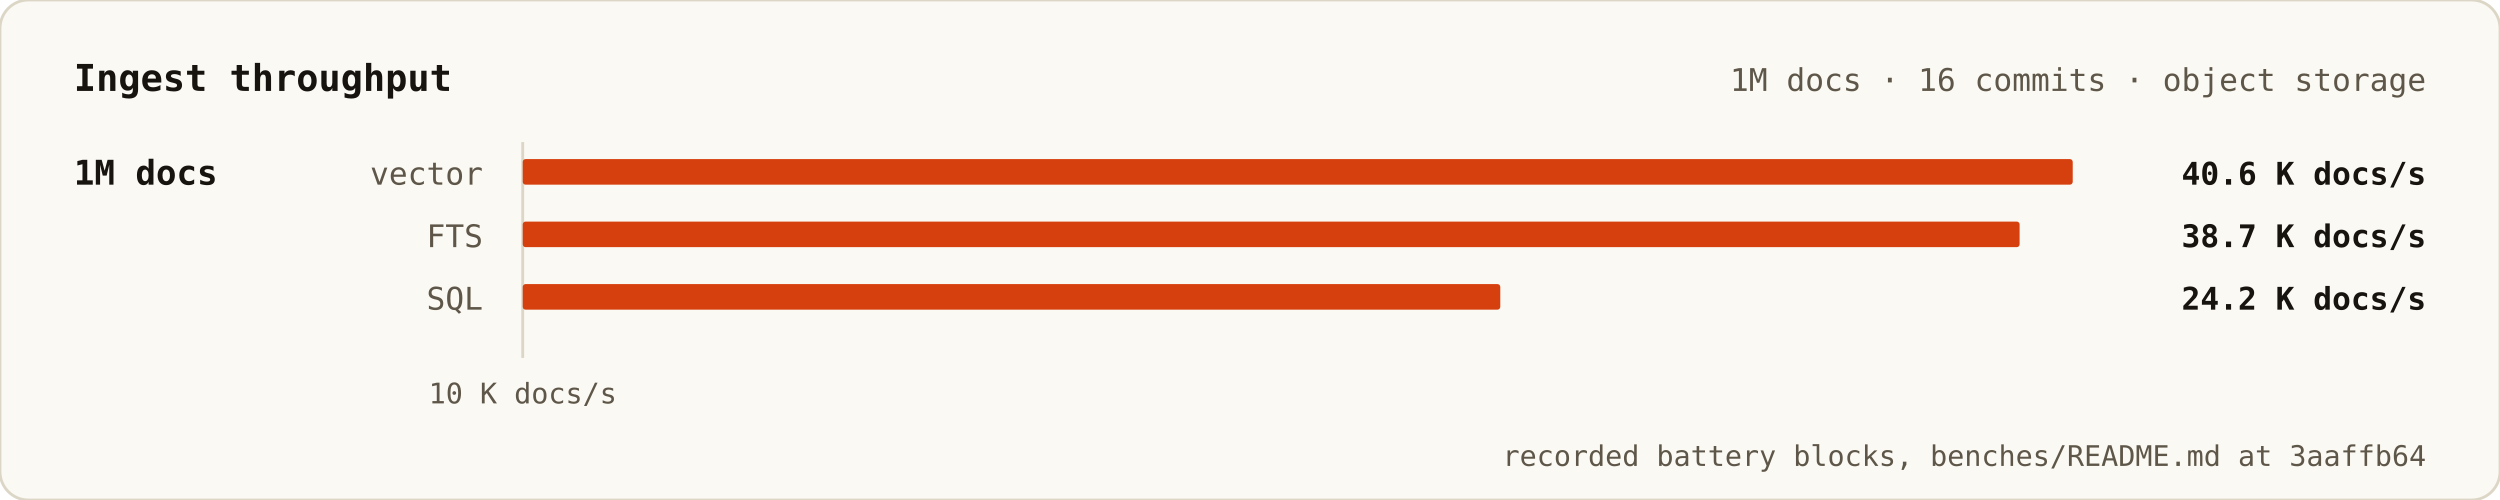
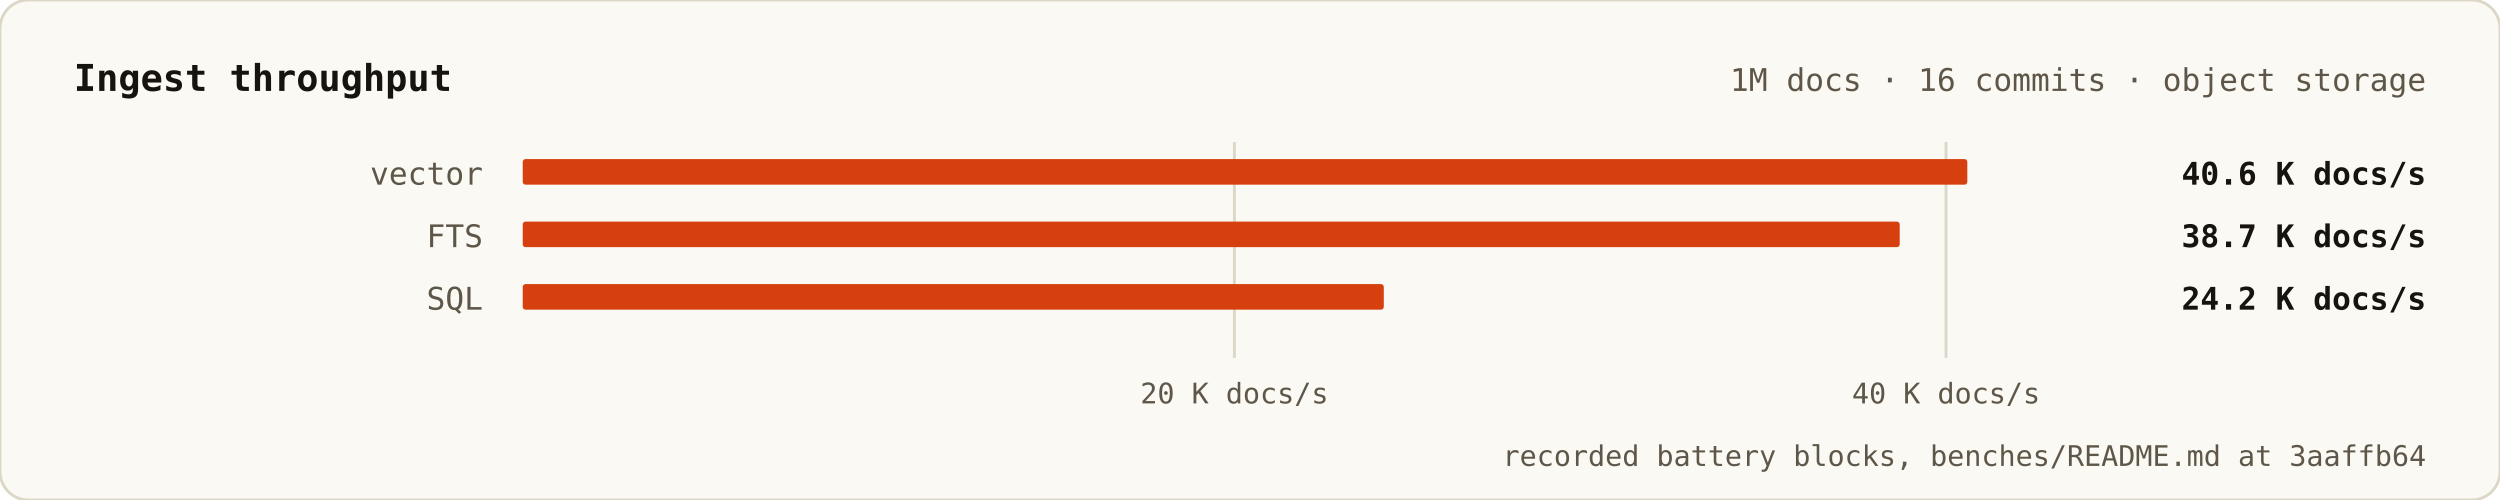
<svg xmlns="http://www.w3.org/2000/svg" width="880" height="176" viewBox="0 0 880 176" role="img">
  <rect width="880" height="176" rx="10" fill="#FBF9F3" stroke="#DCD6C7" />
  <text x="26.0" y="32.0" font-family="ui-monospace, SFMono-Regular, Menlo, Consolas, monospace" font-size="13" fill="#17130F" font-weight="600">Ingest throughput</text>
  <text x="854.0" y="32.0" font-family="ui-monospace, SFMono-Regular, Menlo, Consolas, monospace" font-size="11" fill="#5E5749" text-anchor="end">1M docs · 16 commits · object storage</text>
-   <line x1="184.0" y1="50" x2="184.0" y2="126" stroke="#DCD6C7" />
-   <text x="184.0" y="142.0" font-family="ui-monospace, SFMono-Regular, Menlo, Consolas, monospace" font-size="10" fill="#5E5749" text-anchor="middle">10 K docs/s</text>
-   <text x="26.0" y="65.0" font-family="ui-monospace, SFMono-Regular, Menlo, Consolas, monospace" font-size="12" fill="#17130F" font-weight="600">1M docs</text>
+   <line x1="434.5" y1="50" x2="434.5" y2="126" stroke="#DCD6C7" />
+   <text x="434.5" y="142.0" font-family="ui-monospace, SFMono-Regular, Menlo, Consolas, monospace" font-size="10" fill="#5E5749" text-anchor="middle">20 K docs/s</text>
+   <line x1="685.0" y1="50" x2="685.0" y2="126" stroke="#DCD6C7" />
+   <text x="685.0" y="142.0" font-family="ui-monospace, SFMono-Regular, Menlo, Consolas, monospace" font-size="10" fill="#5E5749" text-anchor="middle">40 K docs/s</text>
  <text x="170.0" y="65.0" font-family="ui-monospace, SFMono-Regular, Menlo, Consolas, monospace" font-size="11" fill="#5E5749" text-anchor="end">vector</text>
-   <rect x="184" y="56" width="545.6" height="9" rx="1" fill="#D6400F" />
+   <rect x="184" y="56" width="508.5" height="9" rx="1" fill="#D6400F" />
  <text x="854.0" y="65.0" font-family="ui-monospace, SFMono-Regular, Menlo, Consolas, monospace" font-size="11" fill="#17130F" font-weight="600" text-anchor="end">40.6 K docs/s</text>
  <text x="170.0" y="87.0" font-family="ui-monospace, SFMono-Regular, Menlo, Consolas, monospace" font-size="11" fill="#5E5749" text-anchor="end">FTS</text>
-   <rect x="184" y="78" width="526.9" height="9" rx="1" fill="#D6400F" />
+   <rect x="184" y="78" width="484.7" height="9" rx="1" fill="#D6400F" />
  <text x="854.0" y="87.0" font-family="ui-monospace, SFMono-Regular, Menlo, Consolas, monospace" font-size="11" fill="#17130F" font-weight="600" text-anchor="end">38.7 K docs/s</text>
  <text x="170.0" y="109.0" font-family="ui-monospace, SFMono-Regular, Menlo, Consolas, monospace" font-size="11" fill="#5E5749" text-anchor="end">SQL</text>
-   <rect x="184" y="100" width="344.1" height="9" rx="1" fill="#D6400F" />
+   <rect x="184" y="100" width="303.1" height="9" rx="1" fill="#D6400F" />
  <text x="854.0" y="109.0" font-family="ui-monospace, SFMono-Regular, Menlo, Consolas, monospace" font-size="11" fill="#17130F" font-weight="600" text-anchor="end">24.2 K docs/s</text>
  <text x="854.0" y="164.0" font-family="ui-monospace, SFMono-Regular, Menlo, Consolas, monospace" font-size="10" fill="#5E5749" text-anchor="end">recorded battery blocks, benches/README.md at 3aaffb64</text>
</svg>
